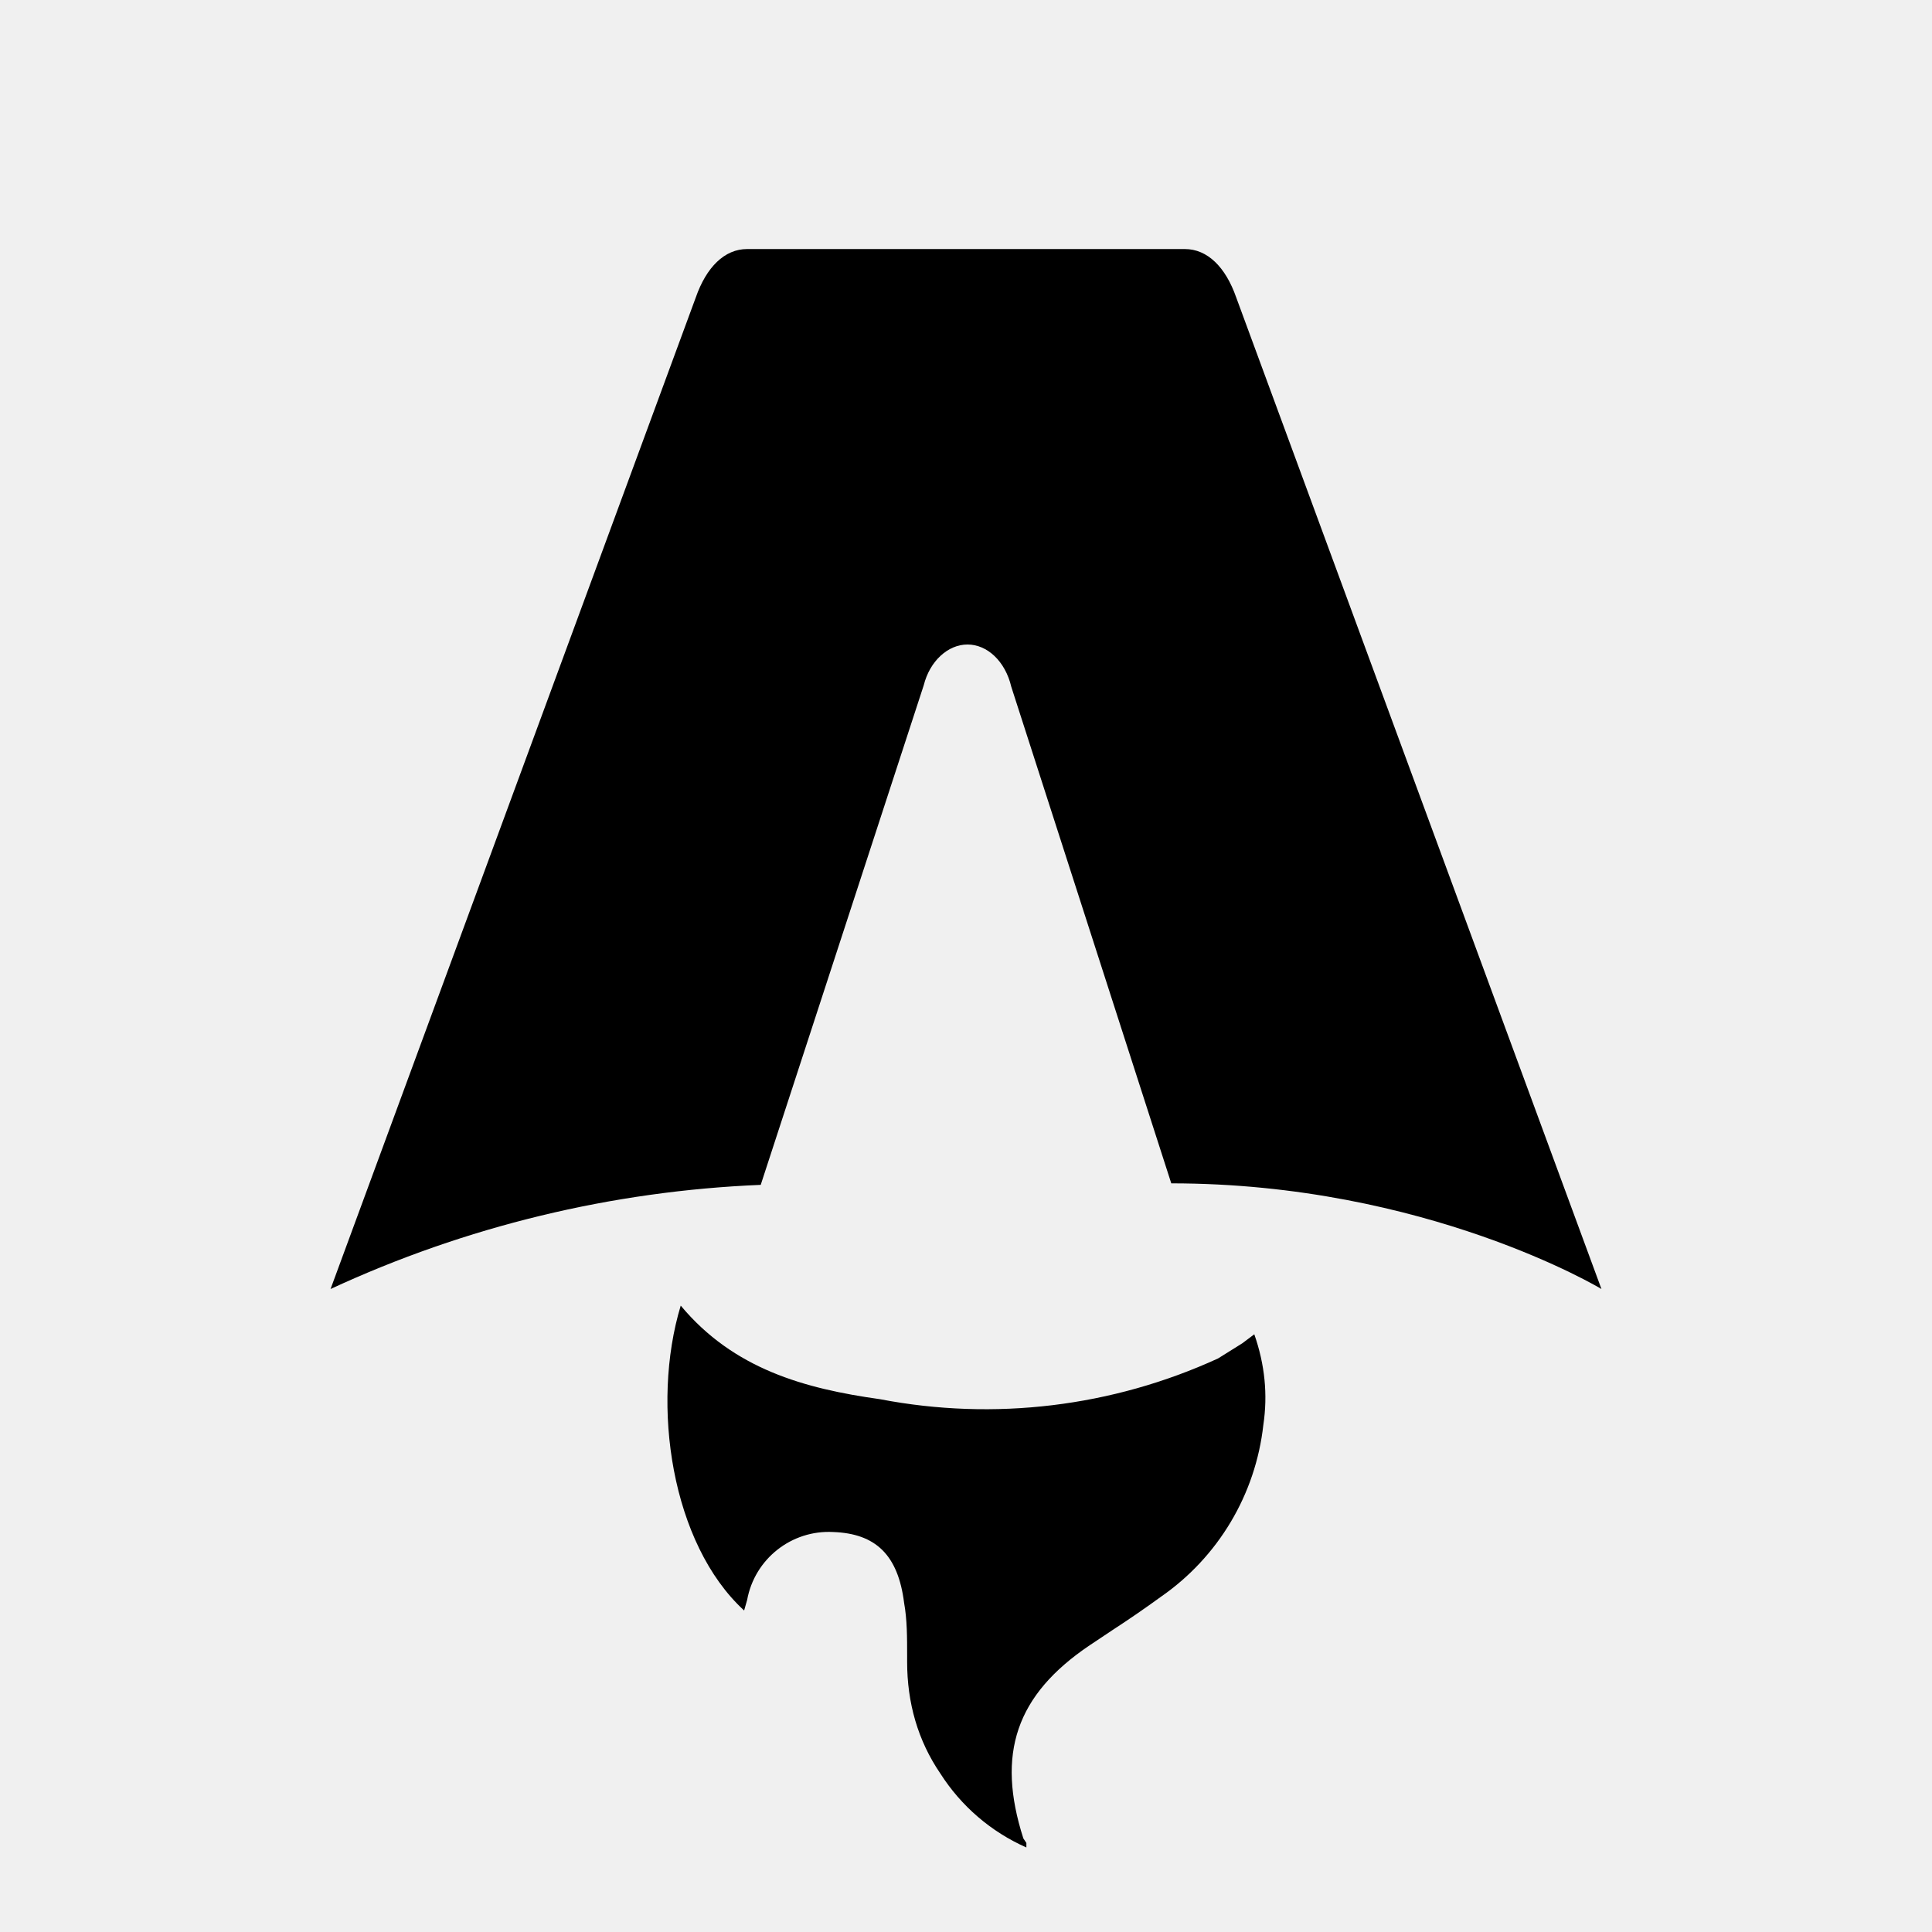
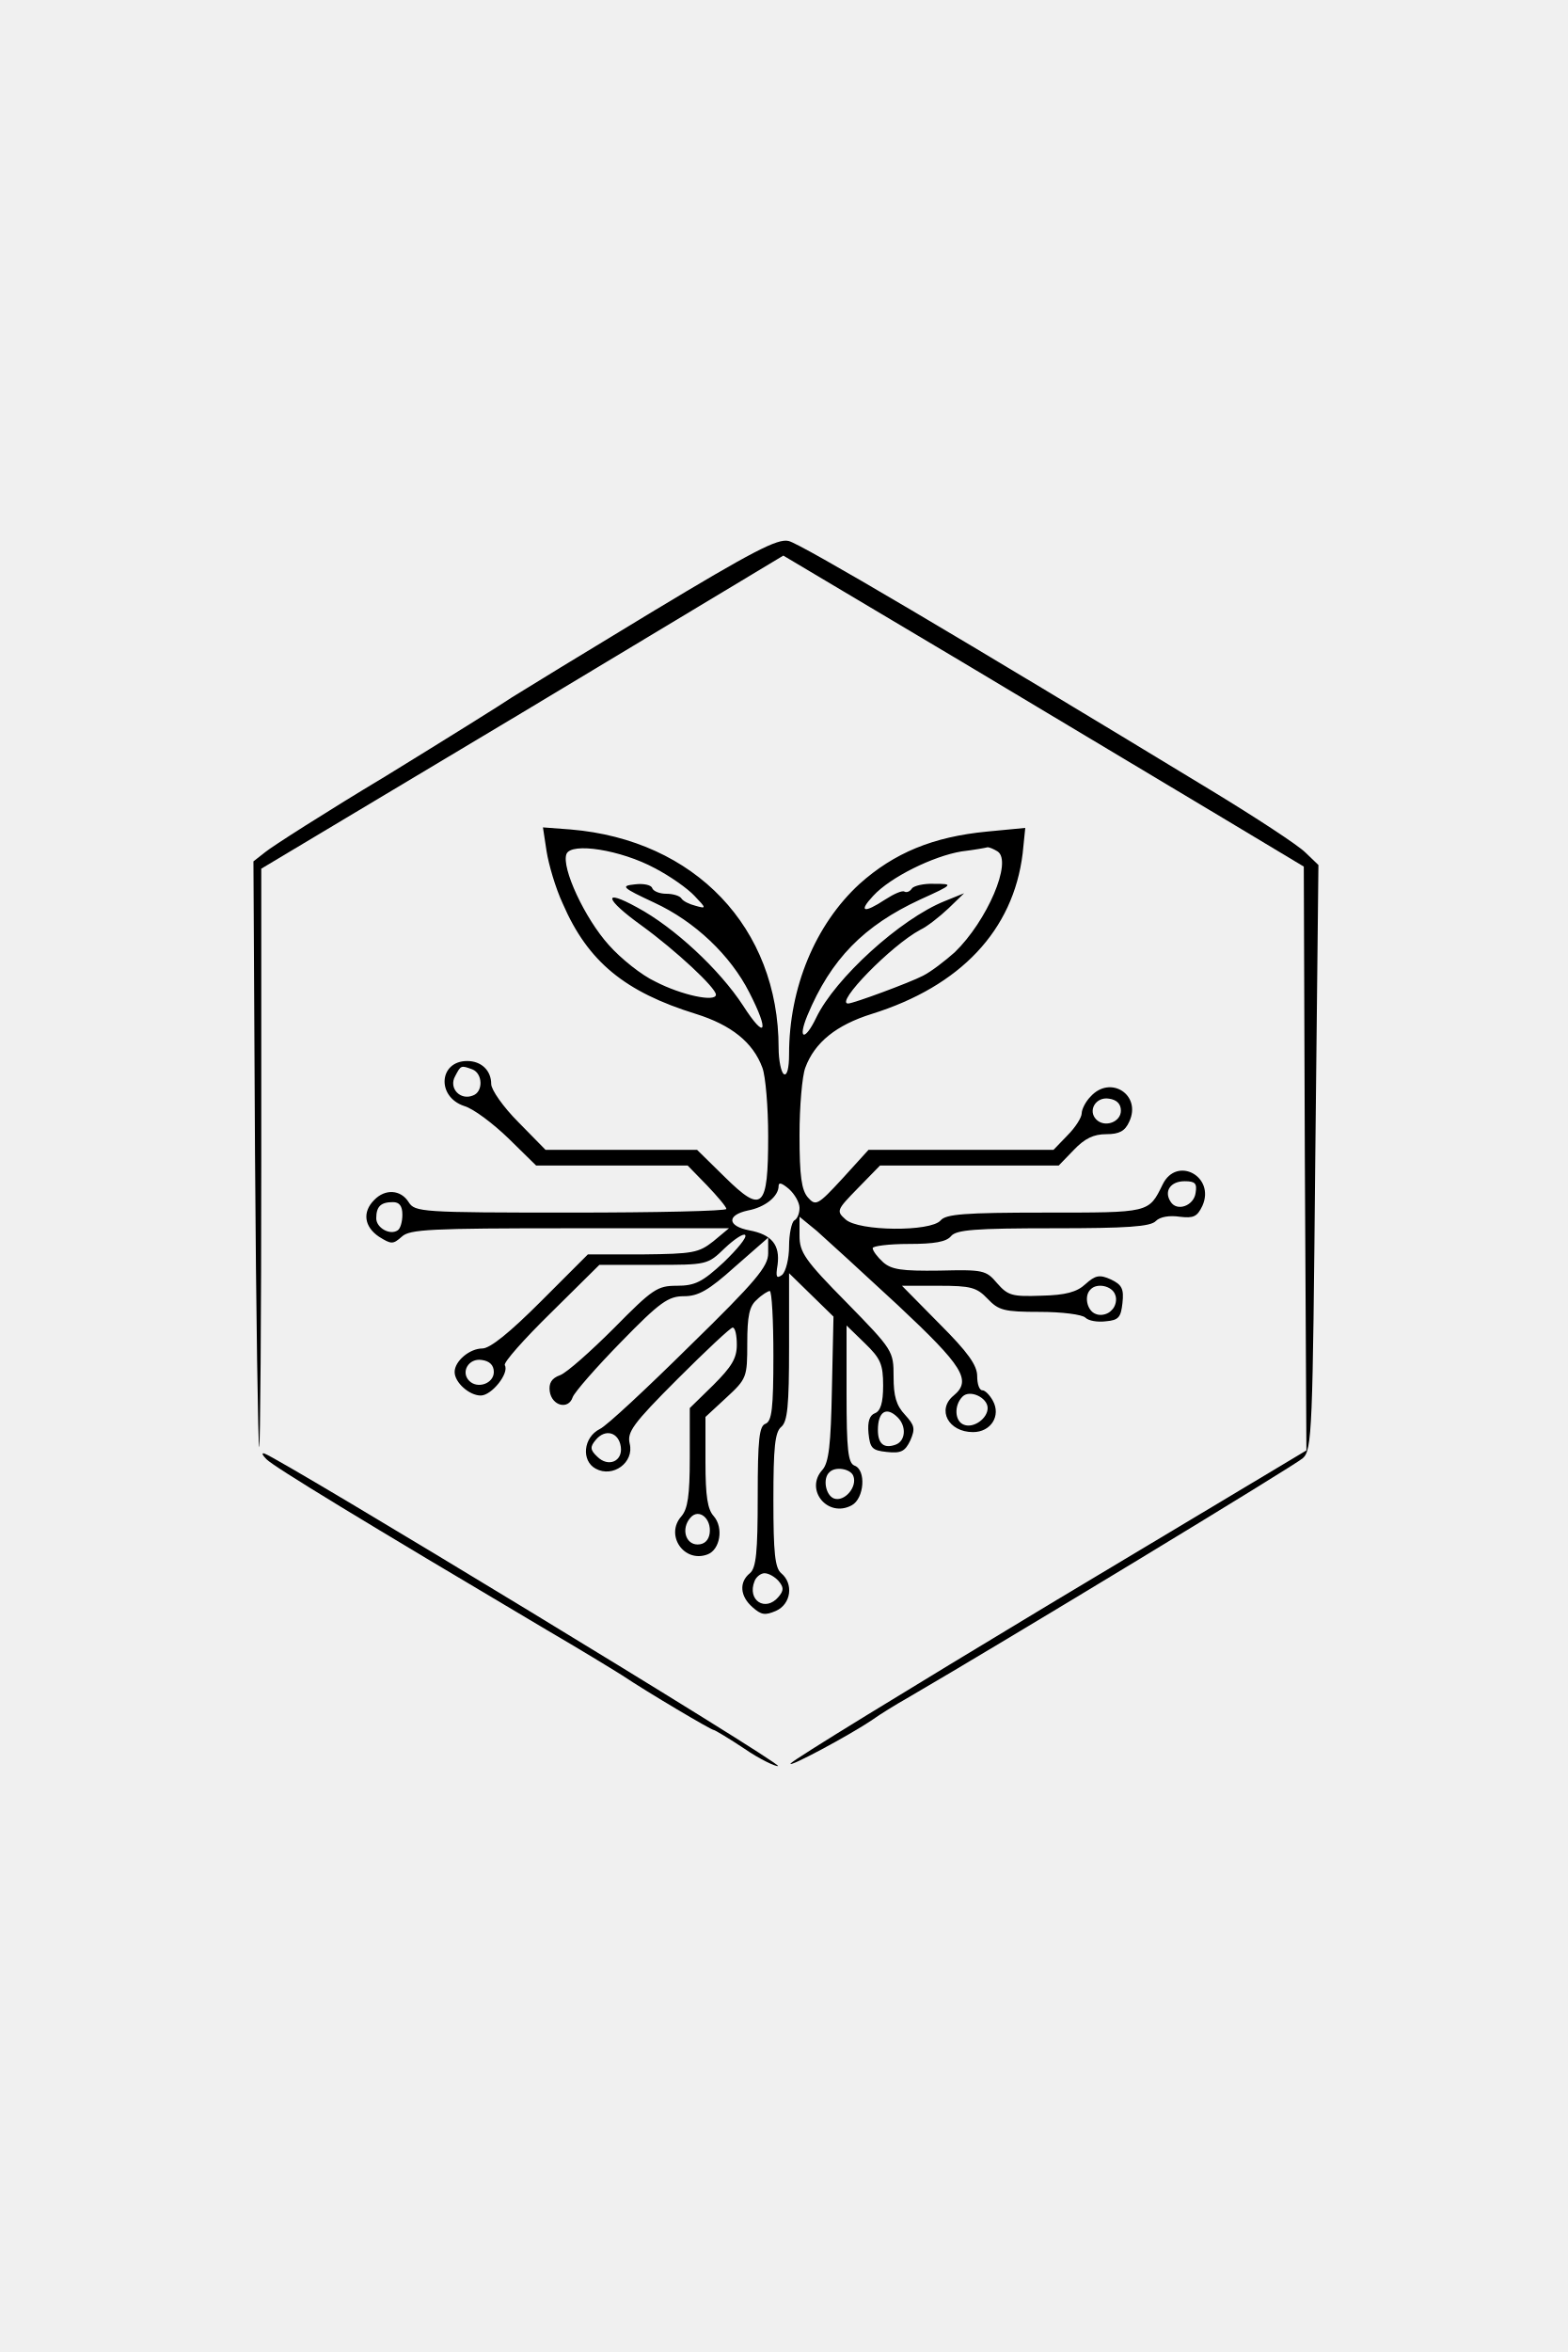
- <svg xmlns="http://www.w3.org/2000/svg" fill="none" viewBox="0 0 128 128">
-   <path d="M50.4 78.5a75.1 75.1 0 0 0-28.5 6.9l24.2-65.7c.7-2 1.9-3.2 3.4-3.2h29c1.5 0 2.7 1.2 3.4 3.2l24.2 65.7s-11.6-7-28.5-7L67 45.5c-.4-1.7-1.6-2.8-2.9-2.8-1.3 0-2.5 1.1-2.9 2.7L50.4 78.5Zm-1.1 28.2Zm-4.2-20.2c-2 6.6-.6 15.8 4.2 20.2a17.5 17.5 0 0 1 .2-.7 5.5 5.5 0 0 1 5.7-4.5c2.8.1 4.3 1.5 4.7 4.7.2 1.1.2 2.3.2 3.5v.4c0 2.7.7 5.2 2.2 7.4a13 13 0 0 0 5.7 4.9v-.3l-.2-.3c-1.8-5.6-.5-9.5 4.4-12.8l1.5-1a73 73 0 0 0 3.2-2.2 16 16 0 0 0 6.8-11.4c.3-2 .1-4-.6-6l-.8.6-1.6 1a37 37 0 0 1-22.4 2.7c-5-.7-9.7-2-13.2-6.2Z" />
-   <style>
-         path { fill: #000; }
-         @media (prefers-color-scheme: dark) {
-             path { fill: #FFF; }
-         }
-     </style>
+ <svg xmlns="http://www.w3.org/2000/svg" version="1.0" width="300pt" height="450pt" viewBox="0 0 300 450" preserveAspectRatio="xMidYMid meet">
+   <g transform="translate(0,450) scale(0.1,-0.1)" fill="#000000" stroke="none">
+     <path d="M1249 3330 c-129 -78 -250 -152 -269 -164 -19 -13 -128 -81 -242 -151 -115 -69 -218 -135 -230 -145 l-23 -18 3 -559 c2 -307 6 -560 8 -562 2 -2 4 246 4 551 l0 556 500 299 499 300 343 -204 c189 -113 413 -247 498 -298 l155 -93 2 -559 3 -558 -491 -294 c-269 -162 -493 -299 -496 -305 -7 -10 113 54 157 84 14 10 43 28 66 41 184 107 743 446 757 459 18 16 19 51 24 576 l6 559 -25 24 c-14 14 -95 67 -179 118 -479 291 -787 473 -810 478 -21 5 -69 -20 -260 -135z" />
+     <path d="M1046 2871 c4 -25 17 -70 31 -100 48 -111 119 -169 255 -211 67 -21 109 -54 127 -103 6 -16 11 -75 11 -131 0 -139 -11 -149 -83 -78 l-53 52 -145 0 -145 0 -52 53 c-29 29 -52 62 -52 73 0 26 -19 44 -46 44 -54 0 -59 -68 -6 -86 18 -5 56 -34 85 -62 l53 -52 145 0 145 0 37 -38 c20 -21 37 -41 37 -45 0 -4 -134 -7 -298 -7 -286 0 -298 1 -310 20 -15 24 -45 26 -66 4 -23 -23 -19 -51 9 -70 24 -15 27 -15 44 0 15 14 54 16 322 16 l304 0 -30 -25 c-28 -22 -39 -24 -135 -25 l-105 0 -90 -90 c-59 -59 -97 -90 -112 -90 -24 0 -53 -24 -53 -45 0 -20 28 -45 50 -45 21 0 55 43 46 58 -3 5 37 50 88 100 l93 92 104 0 c102 0 103 0 136 32 18 17 36 29 39 25 4 -4 -15 -27 -41 -52 -41 -38 -55 -45 -90 -45 -37 0 -46 -6 -120 -81 -44 -44 -90 -85 -103 -90 -17 -6 -22 -16 -20 -31 4 -28 36 -36 44 -11 4 10 45 57 93 106 74 76 90 87 120 87 27 0 47 11 97 56 l64 56 0 -30 c0 -25 -23 -53 -150 -177 -82 -81 -159 -153 -172 -159 -32 -16 -36 -61 -8 -76 33 -18 74 12 65 48 -5 22 5 37 92 124 54 54 101 98 105 98 5 0 8 -15 8 -33 0 -26 -10 -42 -45 -77 l-45 -44 0 -95 c0 -73 -4 -98 -16 -112 -32 -36 5 -90 50 -73 24 9 31 51 12 73 -12 13 -16 38 -16 104 l0 86 40 37 c39 36 40 39 40 104 0 52 4 71 18 83 10 10 22 17 25 17 4 0 7 -56 7 -124 0 -101 -3 -125 -15 -130 -12 -4 -15 -29 -15 -139 0 -107 -3 -137 -15 -147 -21 -17 -19 -44 5 -65 17 -15 24 -16 45 -7 29 13 34 52 10 72 -12 10 -15 39 -15 140 0 101 3 130 15 140 12 10 15 40 15 153 l0 141 43 -42 42 -41 -3 -138 c-2 -108 -6 -141 -18 -155 -35 -38 10 -93 56 -68 24 13 28 68 5 76 -12 5 -15 30 -15 137 l0 131 35 -34 c30 -29 35 -40 35 -81 0 -33 -5 -49 -16 -53 -10 -4 -14 -16 -12 -38 3 -29 7 -33 35 -36 27 -3 35 1 45 22 10 23 8 29 -10 49 -17 18 -22 36 -22 73 0 49 -1 51 -90 142 -80 81 -90 96 -90 128 l0 36 33 -27 c17 -15 87 -79 155 -142 125 -117 142 -144 107 -173 -33 -27 -10 -70 37 -70 34 0 54 31 38 60 -6 11 -15 20 -20 20 -6 0 -10 12 -10 27 0 21 -18 46 -72 100 l-72 73 70 0 c62 0 73 -3 94 -25 21 -22 31 -25 100 -25 42 0 81 -5 87 -11 6 -6 23 -9 39 -7 25 2 29 8 32 35 3 27 -1 35 -22 45 -22 10 -30 8 -49 -9 -16 -15 -38 -21 -84 -22 -56 -2 -64 0 -85 24 -21 25 -27 26 -110 24 -73 -1 -92 2 -108 16 -11 10 -20 22 -20 27 0 4 31 8 69 8 49 0 72 4 81 15 10 12 45 15 196 15 140 0 186 3 196 14 8 8 26 11 46 8 26 -3 33 0 43 21 25 56 -49 96 -76 41 -27 -55 -24 -54 -225 -54 -155 0 -190 -3 -200 -15 -19 -22 -157 -21 -182 2 -18 16 -17 18 24 60 l42 43 171 0 171 0 29 30 c21 22 38 30 62 30 25 0 36 6 44 24 24 51 -36 90 -74 48 -10 -10 -17 -25 -17 -32 0 -8 -12 -27 -27 -42 l-27 -28 -177 0 -177 0 -50 -55 c-47 -51 -51 -53 -66 -36 -12 14 -16 40 -16 119 0 55 5 113 11 129 18 49 60 82 127 103 170 53 271 160 289 307 l5 49 -73 -7 c-104 -10 -178 -41 -244 -100 -85 -78 -135 -199 -135 -326 0 -27 -4 -42 -10 -38 -5 3 -10 26 -10 50 0 230 -160 398 -398 418 l-53 4 7 -46z m207 -32 c29 -15 63 -39 76 -53 23 -24 23 -25 2 -19 -12 3 -24 9 -27 14 -3 5 -16 9 -29 9 -13 0 -25 5 -27 11 -2 6 -17 9 -33 7 -28 -3 -25 -6 37 -35 78 -36 146 -101 182 -172 39 -76 31 -92 -12 -25 -45 69 -132 150 -203 188 -67 37 -62 16 9 -35 66 -48 142 -119 142 -132 0 -15 -66 -1 -116 25 -26 12 -66 44 -89 70 -46 51 -91 148 -81 174 9 23 104 8 169 -27z m656 32 c29 -19 -20 -133 -82 -193 -18 -16 -45 -37 -61 -45 -25 -13 -133 -53 -143 -53 -26 0 82 111 138 141 13 6 37 25 54 41 l30 29 -37 -15 c-85 -34 -210 -148 -246 -223 -22 -46 -36 -42 -17 4 45 108 108 172 216 222 64 29 64 30 27 30 -20 1 -40 -4 -43 -9 -4 -6 -10 -8 -14 -6 -4 3 -20 -4 -37 -15 -41 -27 -52 -24 -23 7 33 36 115 76 169 85 25 3 47 7 50 8 3 0 11 -3 19 -8z m-1005 -417 c20 -8 21 -43 1 -50 -24 -10 -47 14 -34 37 11 21 11 21 33 13z m1241 -79 c0 -22 -31 -33 -47 -17 -17 17 -1 44 24 40 15 -2 23 -10 23 -23z m-615 -186 c0 -10 -4 -21 -10 -24 -5 -3 -10 -26 -10 -49 0 -24 -6 -48 -13 -55 -11 -8 -13 -5 -9 19 5 38 -11 58 -54 66 -42 8 -44 29 -3 38 33 6 59 27 59 47 0 8 7 5 20 -6 11 -10 20 -26 20 -36z m758 29 c-3 -25 -36 -37 -48 -17 -13 20 0 39 27 39 20 0 24 -4 21 -22z m-1518 -42 c0 -14 -4 -27 -9 -30 -15 -10 -41 5 -41 23 0 23 9 31 32 31 12 0 18 -7 18 -24z m1364 -153 c4 -9 1 -23 -7 -30 -7 -8 -21 -11 -30 -7 -17 6 -23 35 -10 47 12 13 41 7 47 -10z m-1189 -148 c0 -22 -31 -33 -47 -17 -17 17 -1 44 24 40 15 -2 23 -10 23 -23z m945 -69 c0 -20 -27 -39 -45 -32 -18 6 -20 37 -3 54 14 14 48 -2 48 -22z m-172 -18 c17 -17 15 -45 -4 -52 -22 -8 -34 1 -34 28 0 35 16 46 38 24z m-530 -56 c4 -28 -24 -40 -45 -19 -14 13 -14 19 -3 32 18 22 44 15 48 -13z m445 -56 c8 -21 -17 -50 -37 -43 -16 6 -22 38 -9 50 11 12 41 7 46 -7z m-275 -110 c-2 -13 -10 -21 -23 -21 -23 0 -32 30 -14 51 16 19 41 -1 37 -30z m132 -91 c10 -12 10 -18 0 -30 -25 -30 -61 -7 -46 30 3 8 12 15 19 15 8 0 20 -7 27 -15z" />
+     <path d="M510 1708 c15 -15 186 -119 537 -327 60 -35 124 -74 143 -86 51 -34 171 -105 176 -105 2 0 29 -16 59 -36 29 -20 59 -34 64 -33 10 4 -952 588 -983 598 -6 2 -4 -3 4 -11z" />
+   </g>
</svg>
